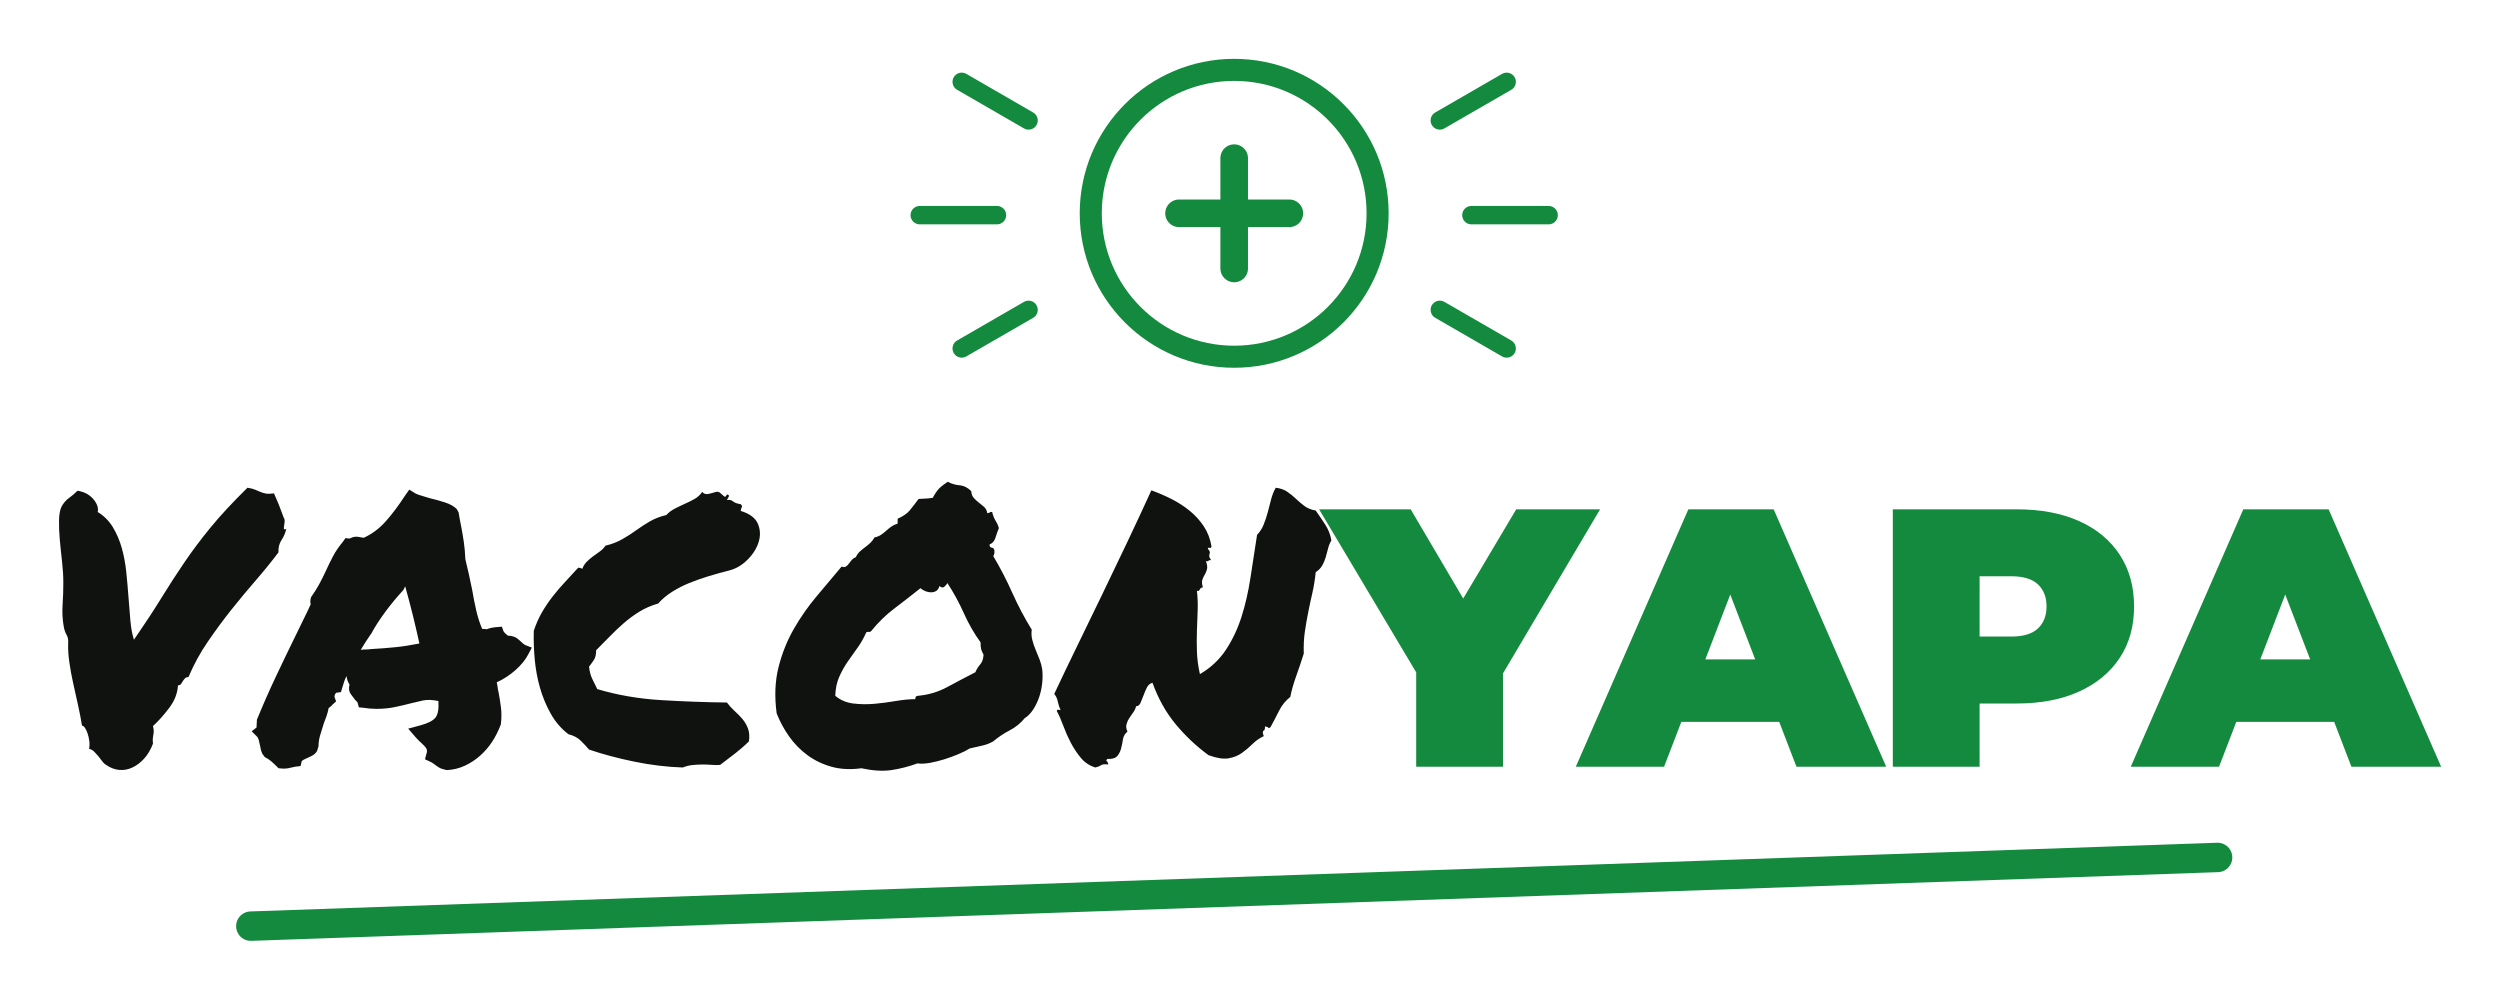
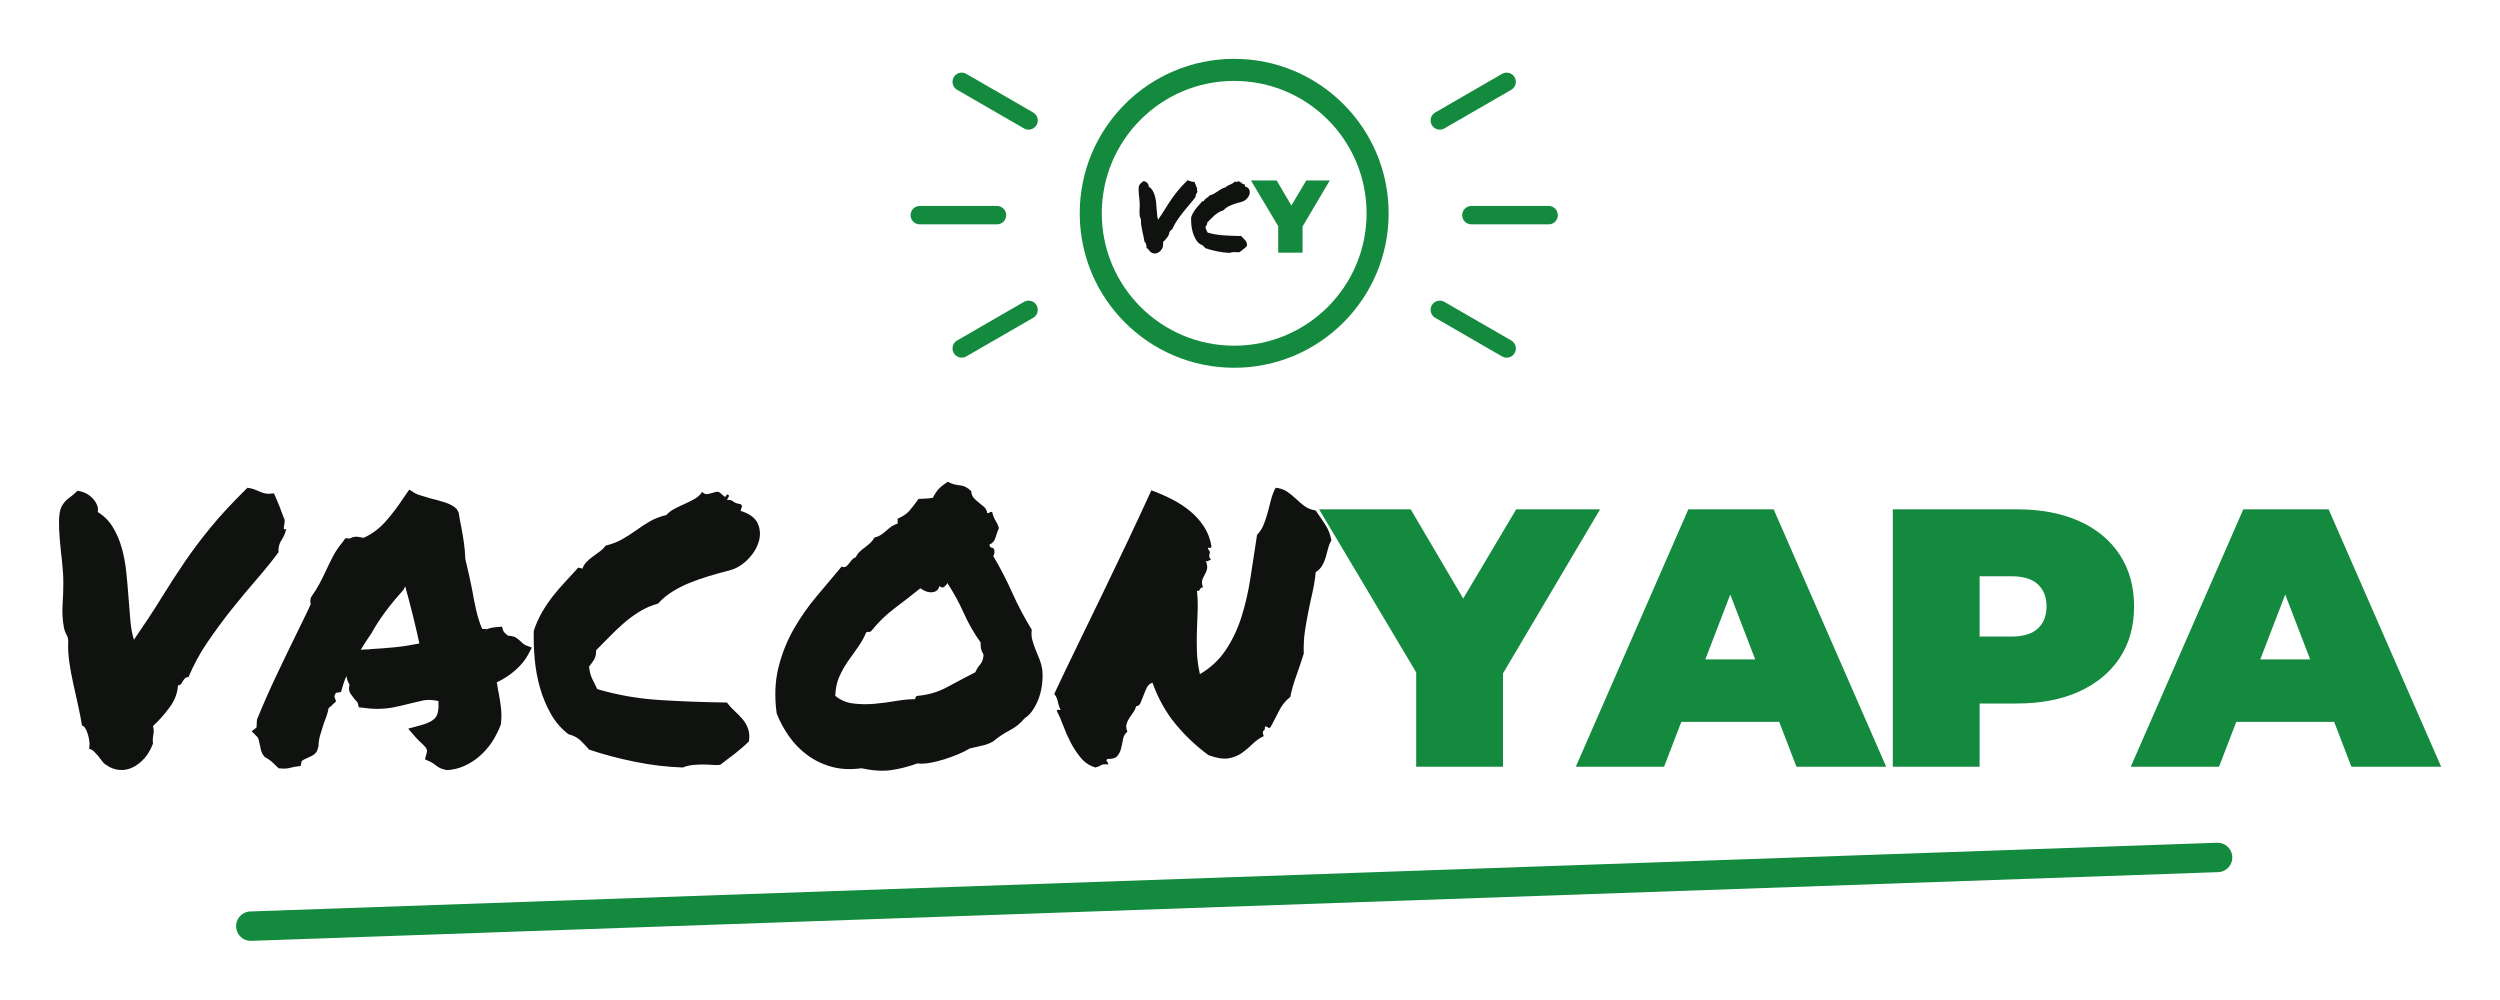
<svg xmlns="http://www.w3.org/2000/svg" viewBox="-9.3 -208.49 679.78 271.83" width="679.78" height="271.83" role="img" aria-label="VACONYAPA">
  <circle cx="326.29" cy="-150.49" r="39" fill="none" stroke="#138A3E" stroke-width="6" />
-   <line x1="311.29" y1="-150.49" x2="341.29" y2="-150.49" stroke="#138A3E" stroke-width="7.5" stroke-linecap="round" />
-   <line x1="326.29" y1="-165.49" x2="326.29" y2="-135.49" stroke="#138A3E" stroke-width="7.5" stroke-linecap="round" />
+   <path fill="#101210" d="M300.63 -149.69Q300.5 -150.43 300.55 -151.22Q300.61 -152.01 300.61 -152.75Q300.61 -153.46 300.51 -154.26Q300.42 -155.06 300.36 -155.8Q300.29 -156.54 300.3 -157.16Q300.32 -157.78 300.48 -158.12Q300.69 -158.52 301 -158.74Q301.32 -158.96 301.61 -159.25Q301.95 -159.2 302.23 -159.06Q302.5 -158.91 302.7 -158.69Q302.9 -158.46 302.99 -158.23Q303.08 -157.99 303.03 -157.75Q303.69 -157.36 304.1 -156.69Q304.51 -156.01 304.73 -155.21Q304.95 -154.41 305.05 -153.51Q305.14 -152.61 305.2 -151.74Q305.27 -150.88 305.34 -150.1Q305.4 -149.32 305.59 -148.74Q306.75 -150.43 307.55 -151.73Q308.35 -153.04 309.17 -154.23Q309.99 -155.43 311 -156.67Q312.02 -157.91 313.6 -159.46Q313.94 -159.41 314.12 -159.33Q314.31 -159.25 314.49 -159.18Q314.68 -159.1 314.89 -159.06Q315.1 -159.02 315.47 -159.07Q315.6 -158.75 315.66 -158.61Q315.73 -158.46 315.78 -158.33Q315.84 -158.2 315.92 -157.99Q315.99 -157.78 316.15 -157.36Q316.23 -157.25 316.22 -157.08Q316.21 -156.91 316.18 -156.78Q316.15 -156.65 316.17 -156.57Q316.18 -156.49 316.34 -156.57Q316.23 -156.12 315.99 -155.76Q315.76 -155.41 315.78 -154.91Q315.07 -153.96 314.2 -152.96Q313.33 -151.96 312.46 -150.86Q311.59 -149.77 310.79 -148.6Q309.99 -147.42 309.43 -146.11Q309.28 -146.11 309.2 -146.03Q309.12 -145.95 309.05 -145.84Q308.99 -145.74 308.92 -145.63Q308.85 -145.53 308.7 -145.53Q308.64 -144.68 308.08 -143.93Q307.51 -143.18 306.93 -142.65Q306.98 -142.44 306.98 -142.31Q306.98 -142.18 306.96 -142.05Q306.93 -141.92 306.92 -141.77Q306.9 -141.63 306.93 -141.42Q306.69 -140.78 306.31 -140.36Q305.93 -139.94 305.48 -139.73Q305.03 -139.52 304.56 -139.56Q304.09 -139.6 303.66 -139.89Q303.48 -139.99 303.35 -140.18Q303.22 -140.36 303.07 -140.53Q302.93 -140.71 302.78 -140.85Q302.64 -141 302.43 -141.05Q302.48 -141.31 302.44 -141.6Q302.4 -141.89 302.32 -142.13Q302.24 -142.37 302.14 -142.52Q302.03 -142.68 301.92 -142.68Q301.82 -143.34 301.65 -144.12Q301.48 -144.89 301.31 -145.66Q301.13 -146.42 301.03 -147.16Q300.92 -147.9 300.95 -148.53Q300.98 -148.85 300.83 -149.1Q300.69 -149.35 300.63 -149.69ZM317.03 -142.08Q316.26 -142.65 315.78 -143.52Q315.29 -144.39 315.01 -145.37Q314.74 -146.34 314.64 -147.38Q314.55 -148.43 314.58 -149.37Q314.81 -150.09 315.16 -150.68Q315.5 -151.27 315.92 -151.81Q316.34 -152.35 316.8 -152.84Q317.27 -153.33 317.71 -153.83Q317.87 -153.83 318 -153.75Q318.11 -154.04 318.32 -154.25Q318.53 -154.46 318.77 -154.63Q319 -154.8 319.24 -154.97Q319.48 -155.14 319.64 -155.38Q320.3 -155.54 320.81 -155.83Q321.32 -156.12 321.8 -156.46Q322.27 -156.8 322.77 -157.09Q323.27 -157.38 323.93 -157.54Q324.17 -157.8 324.52 -157.99Q324.88 -158.17 325.24 -158.33Q325.59 -158.49 325.92 -158.67Q326.25 -158.86 326.46 -159.18Q326.62 -158.96 326.91 -159.03Q327.2 -159.1 327.44 -159.18Q327.59 -159.2 327.7 -159.12Q327.8 -159.04 327.9 -158.95Q327.99 -158.86 328.05 -158.83Q328.12 -158.81 328.2 -158.99Q328.41 -158.96 328.32 -158.81Q328.23 -158.65 328.2 -158.6Q328.46 -158.65 328.63 -158.5Q328.81 -158.36 329.17 -158.31Q329.31 -158.17 329.25 -158.09Q329.2 -158.02 329.17 -157.83Q330.12 -157.54 330.39 -156.92Q330.65 -156.3 330.44 -155.63Q330.23 -154.96 329.66 -154.39Q329.1 -153.83 328.41 -153.64Q327.59 -153.43 326.9 -153.22Q326.2 -153.01 325.55 -152.75Q324.91 -152.48 324.34 -152.13Q323.77 -151.77 323.35 -151.3Q322.61 -151.09 322.02 -150.72Q321.43 -150.35 320.91 -149.9Q320.4 -149.45 319.93 -148.97Q319.45 -148.48 318.98 -148Q318.98 -147.56 318.82 -147.32Q318.66 -147.08 318.48 -146.84Q318.53 -146.34 318.7 -145.99Q318.87 -145.63 319.06 -145.26Q321.16 -144.63 323.52 -144.49Q325.88 -144.34 328.2 -144.31Q328.44 -144 328.74 -143.72Q329.04 -143.45 329.29 -143.16Q329.54 -142.87 329.69 -142.48Q329.83 -142.1 329.75 -141.57Q329.31 -141.13 328.78 -140.72Q328.25 -140.31 327.73 -139.91Q327.49 -139.89 327.16 -139.91Q326.83 -139.94 326.47 -139.94Q326.12 -139.94 325.76 -139.9Q325.41 -139.86 325.09 -139.73Q323.43 -139.78 321.69 -140.14Q319.95 -140.49 318.48 -141Q318.19 -141.34 317.87 -141.64Q317.56 -141.94 317.03 -142.08Z" />
+   <path fill="#138A3E" d="M338.26 -139.78L338.26 -148.4L339.78 -144.44L330.85 -159.42L337.84 -159.42L343.87 -149.18L339.8 -149.18L345.89 -159.42L352.29 -159.42L343.42 -144.44L344.88 -148.4L344.88 -139.78Z" />
  <line x1="252.2" y1="-186.24" x2="270.38" y2="-175.74" stroke="#138A3E" stroke-width="5" stroke-linecap="round" />
  <line x1="240.79" y1="-149.99" x2="261.79" y2="-149.99" stroke="#138A3E" stroke-width="5" stroke-linecap="round" />
  <line x1="252.2" y1="-113.74" x2="270.38" y2="-124.24" stroke="#138A3E" stroke-width="5" stroke-linecap="round" />
  <line x1="382.2" y1="-175.74" x2="400.38" y2="-186.24" stroke="#138A3E" stroke-width="5" stroke-linecap="round" />
  <line x1="390.79" y1="-149.99" x2="411.79" y2="-149.99" stroke="#138A3E" stroke-width="5" stroke-linecap="round" />
  <line x1="382.2" y1="-124.24" x2="400.38" y2="-113.74" stroke="#138A3E" stroke-width="5" stroke-linecap="round" />
  <path fill="#101210" d="M8.02 -38.19Q7.52 -41.03 7.72 -44.08Q7.92 -47.12 7.92 -49.97Q7.92 -52.71 7.57 -55.81Q7.21 -58.91 6.96 -61.75Q6.7 -64.59 6.75 -66.98Q6.8 -69.37 7.41 -70.69Q8.23 -72.21 9.45 -73.07Q10.66 -73.94 11.78 -75.05Q13.1 -74.85 14.17 -74.29Q15.23 -73.73 16 -72.87Q16.76 -72.01 17.11 -71.09Q17.47 -70.18 17.27 -69.27Q19.8 -67.74 21.38 -65.15Q22.95 -62.56 23.82 -59.46Q24.68 -56.37 25.04 -52.91Q25.39 -49.46 25.64 -46.11Q25.9 -42.76 26.15 -39.76Q26.41 -36.77 27.12 -34.53Q31.59 -41.03 34.68 -46.06Q37.78 -51.09 40.93 -55.71Q44.08 -60.33 47.99 -65.1Q51.9 -69.88 57.99 -75.87Q59.31 -75.66 60.02 -75.36Q60.73 -75.05 61.45 -74.75Q62.16 -74.45 62.97 -74.29Q63.78 -74.14 65.2 -74.34Q65.71 -73.12 65.96 -72.57Q66.22 -72.01 66.42 -71.5Q66.62 -70.99 66.93 -70.18Q67.23 -69.37 67.84 -67.74Q68.15 -67.34 68.1 -66.68Q68.05 -66.02 67.95 -65.51Q67.84 -65 67.89 -64.7Q67.95 -64.39 68.55 -64.7Q68.15 -62.97 67.23 -61.6Q66.32 -60.23 66.42 -58.3Q63.68 -54.64 60.33 -50.78Q56.98 -46.92 53.62 -42.71Q50.27 -38.49 47.18 -33.97Q44.08 -29.45 41.95 -24.38Q41.34 -24.38 41.03 -24.07Q40.73 -23.77 40.47 -23.36Q40.22 -22.95 39.96 -22.55Q39.71 -22.14 39.1 -22.14Q38.9 -18.89 36.71 -16Q34.53 -13.1 32.3 -11.07Q32.5 -10.26 32.5 -9.75Q32.5 -9.24 32.4 -8.73Q32.3 -8.23 32.25 -7.67Q32.2 -7.11 32.3 -6.3Q31.38 -3.86 29.91 -2.23Q28.44 -0.61 26.71 0.2Q24.98 1.02 23.16 0.86Q21.33 0.71 19.7 -0.41Q18.99 -0.81 18.48 -1.52Q17.98 -2.23 17.42 -2.89Q16.86 -3.55 16.3 -4.11Q15.74 -4.67 14.93 -4.88Q15.13 -5.89 14.98 -7.01Q14.83 -8.12 14.52 -9.04Q14.22 -9.95 13.81 -10.56Q13.41 -11.17 13 -11.17Q12.59 -13.71 11.93 -16.71Q11.27 -19.7 10.61 -22.65Q9.95 -25.59 9.55 -28.44Q9.14 -31.28 9.24 -33.72Q9.34 -34.94 8.79 -35.9Q8.23 -36.87 8.02 -38.19ZM59.13 -9.65L60.45 -10.66L60.56 -12.8Q63.09 -18.99 65.79 -24.68Q68.48 -30.37 71.42 -36.36Q72.34 -38.29 73.3 -40.22Q74.27 -42.15 75.18 -44.18Q75.08 -44.59 75.08 -45.04Q75.08 -45.5 75.28 -46.11Q76.7 -48.14 77.57 -49.77Q78.43 -51.39 79.24 -53.12Q80.16 -55.15 81.22 -57.18Q82.29 -59.21 83.91 -61.14L84.63 -62.16L85.74 -62.05Q86.15 -62.26 86.61 -62.41Q87.06 -62.56 87.77 -62.56L89.6 -62.26Q92.95 -63.78 95.54 -66.68Q98.13 -69.57 100.77 -73.63L101.99 -75.36L103.62 -74.34Q104.13 -74.04 105.24 -73.73Q106.36 -73.43 107.58 -73.02Q109.71 -72.52 111.74 -71.86Q113.77 -71.2 114.89 -70.08L115.4 -69.16Q115.6 -68.05 115.75 -67.13Q115.91 -66.22 116.11 -65.3Q116.52 -63.17 116.82 -61.09Q117.13 -59.01 117.23 -56.47Q117.74 -54.44 118.19 -52.36Q118.65 -50.27 119.06 -48.24Q119.56 -45.3 120.17 -42.61Q120.78 -39.91 121.8 -37.48Q122.81 -37.48 123.02 -37.38Q124.24 -37.88 125.86 -37.98L127.18 -38.09L127.59 -36.87Q127.79 -36.56 128.09 -36.26Q128.4 -35.95 128.81 -35.65Q130.43 -35.55 131.19 -34.99Q131.95 -34.43 132.46 -33.92Q132.66 -33.72 132.97 -33.46Q133.27 -33.21 133.48 -33.11L135.31 -32.4L134.29 -30.47Q133.17 -28.34 130.89 -26.3Q128.6 -24.27 125.76 -22.95Q125.96 -22.24 126.01 -21.63Q126.06 -21.02 126.27 -20.21Q126.67 -18.18 126.93 -16Q127.18 -13.81 126.88 -11.48Q125.86 -8.84 124.49 -6.75Q123.12 -4.67 121.24 -3Q119.36 -1.32 117.02 -0.25Q114.69 0.81 112.15 0.91Q110.73 0.61 110.07 0.2Q109.41 -0.2 108.9 -0.61Q108.09 -1.22 107.58 -1.42L106.26 -2.03L106.66 -3.55Q106.97 -4.37 106.61 -4.98Q106.26 -5.59 105.14 -6.6Q104.74 -6.91 104.43 -7.26Q104.13 -7.62 103.72 -8.02L101.69 -10.36L105.04 -11.27Q108.09 -12.09 109.1 -13.36Q110.12 -14.62 109.91 -17.88Q107.38 -18.38 105.75 -18.03Q104.13 -17.67 102.5 -17.27Q100.16 -16.66 97.93 -16.2Q95.7 -15.74 93.06 -15.74Q91.33 -15.74 89.4 -16.05L88.28 -16.15L87.98 -17.27Q87.98 -17.47 87.72 -17.72Q87.47 -17.98 87.27 -18.18Q86.76 -18.79 86.05 -19.8Q85.34 -20.82 85.74 -22.34Q85.03 -23.46 84.93 -24.68Q84.52 -23.87 84.27 -23.11Q84.02 -22.34 83.81 -21.63L83.41 -20.31L82.09 -20.11Q81.88 -19.91 81.73 -19.5Q81.58 -19.09 81.68 -18.89L82.09 -17.77L81.07 -16.86Q80.87 -16.55 80.56 -16.35Q80.26 -16.15 80.06 -15.95Q79.85 -14.83 79.5 -13.81Q79.14 -12.8 78.74 -11.78Q78.23 -10.16 77.77 -8.63Q77.31 -7.11 77.31 -5.59L76.91 -4.27Q76.4 -3.45 75.64 -3.05Q74.88 -2.64 74.16 -2.34Q73.15 -1.93 72.74 -1.52L72.44 -0.2L70.91 0Q69.59 0.3 69.04 0.41Q68.48 0.51 67.77 0.51L66.45 0.41Q65.23 -0.81 64.47 -1.47Q63.7 -2.13 62.69 -2.64L62.08 -3.45Q61.67 -4.27 61.57 -4.93Q61.47 -5.59 61.27 -6.3Q61.06 -7.62 60.66 -8.12ZM91.53 -36.05Q90.11 -34.02 88.79 -31.79Q89.5 -31.89 90.16 -31.89Q90.82 -31.89 91.53 -31.99Q95.09 -32.2 98.13 -32.5Q101.18 -32.8 104.74 -33.52Q103.92 -37.27 102.96 -41.18Q101.99 -45.09 100.88 -49.05L100.37 -48.04Q97.83 -45.3 95.49 -42.15Q93.16 -39 91.63 -36.16ZM145.28 -8.84Q142.34 -11.07 140.46 -14.42Q138.58 -17.77 137.51 -21.53Q136.45 -25.29 136.09 -29.3Q135.74 -33.31 135.84 -36.97Q136.75 -39.71 138.07 -42Q139.39 -44.28 141.02 -46.36Q142.64 -48.45 144.42 -50.32Q146.2 -52.2 147.92 -54.13Q148.53 -54.13 149.04 -53.83Q149.45 -54.95 150.26 -55.76Q151.07 -56.57 151.99 -57.23Q152.9 -57.89 153.81 -58.55Q154.73 -59.21 155.34 -60.12Q157.88 -60.73 159.86 -61.85Q161.84 -62.97 163.67 -64.29Q165.49 -65.61 167.42 -66.73Q169.35 -67.84 171.89 -68.45Q172.81 -69.47 174.18 -70.18Q175.55 -70.89 176.92 -71.5Q178.29 -72.11 179.56 -72.82Q180.83 -73.53 181.64 -74.75Q182.25 -73.94 183.37 -74.19Q184.49 -74.45 185.4 -74.75Q186.01 -74.85 186.42 -74.55Q186.82 -74.24 187.18 -73.89Q187.53 -73.53 187.79 -73.43Q188.04 -73.33 188.35 -74.04Q189.16 -73.94 188.8 -73.33Q188.45 -72.72 188.35 -72.52Q189.36 -72.72 190.02 -72.16Q190.68 -71.6 192.1 -71.4Q192.61 -70.89 192.41 -70.59Q192.21 -70.28 192.1 -69.57Q195.76 -68.45 196.78 -66.07Q197.79 -63.68 196.98 -61.09Q196.17 -58.5 193.98 -56.32Q191.8 -54.13 189.16 -53.42Q186.01 -52.61 183.32 -51.8Q180.63 -50.98 178.14 -49.97Q175.65 -48.95 173.47 -47.58Q171.28 -46.21 169.66 -44.38Q166.81 -43.57 164.53 -42.15Q162.24 -40.73 160.26 -39Q158.28 -37.27 156.46 -35.39Q154.63 -33.52 152.8 -31.69Q152.8 -29.96 152.19 -29.05Q151.58 -28.13 150.87 -27.22Q151.07 -25.29 151.73 -23.92Q152.39 -22.55 153.1 -21.12Q161.23 -18.69 170.32 -18.13Q179.41 -17.57 188.35 -17.47Q189.26 -16.25 190.43 -15.18Q191.6 -14.12 192.56 -13Q193.53 -11.88 194.08 -10.41Q194.64 -8.94 194.34 -6.91Q192.61 -5.18 190.58 -3.61Q188.55 -2.03 186.52 -0.51Q185.6 -0.41 184.33 -0.51Q183.06 -0.61 181.69 -0.61Q180.32 -0.61 178.95 -0.46Q177.58 -0.3 176.36 0.2Q169.96 0 163.26 -1.37Q156.56 -2.74 150.87 -4.67Q149.75 -5.99 148.53 -7.16Q147.31 -8.33 145.28 -8.84ZM224.93 0.41Q220.46 1.02 216.81 0Q213.15 -1.02 210.26 -3.15Q207.36 -5.28 205.28 -8.23Q203.2 -11.17 201.88 -14.52Q200.96 -21.43 202.39 -27.07Q203.81 -32.7 206.55 -37.48Q209.29 -42.25 212.8 -46.41Q216.3 -50.58 219.55 -54.44Q220.26 -54.13 220.72 -54.44Q221.17 -54.74 221.53 -55.25Q221.89 -55.76 222.34 -56.27Q222.8 -56.77 223.41 -56.98Q223.82 -57.89 224.48 -58.5Q225.14 -59.11 225.9 -59.67Q226.66 -60.23 227.32 -60.84Q227.98 -61.45 228.49 -62.36Q229.5 -62.56 230.26 -63.07Q231.03 -63.58 231.69 -64.19Q232.35 -64.8 233.06 -65.3Q233.77 -65.81 234.78 -66.12L234.78 -67.44Q237.02 -68.45 238.03 -69.67Q239.05 -70.89 240.47 -72.82Q241.59 -72.92 242.25 -72.92Q242.91 -72.92 244.33 -73.12Q245.25 -74.85 246.06 -75.66Q246.87 -76.48 248.39 -77.49Q249.92 -76.68 251.64 -76.53Q253.37 -76.38 254.79 -74.95Q254.89 -73.73 255.5 -73.07Q256.11 -72.41 256.82 -71.86Q257.53 -71.3 258.25 -70.69Q258.96 -70.08 259.16 -68.96Q259.67 -68.96 259.82 -69.16Q259.97 -69.37 260.48 -69.27Q260.68 -68.45 260.89 -67.95Q261.09 -67.44 261.34 -67.03Q261.6 -66.62 261.85 -66.12Q262.1 -65.61 262.31 -64.9Q261.8 -63.68 261.39 -62.31Q260.99 -60.94 259.77 -60.43Q259.77 -59.62 260.38 -59.57Q260.99 -59.52 261.09 -58.8Q261.19 -57.89 260.78 -57.28Q263.63 -52.51 265.96 -47.28Q268.3 -42.05 271.25 -37.27Q271.04 -35.85 271.4 -34.48Q271.75 -33.11 272.31 -31.79Q272.87 -30.47 273.38 -29.15Q273.89 -27.83 274.09 -26.51Q274.29 -24.78 274.09 -22.8Q273.89 -20.82 273.28 -18.99Q272.67 -17.16 271.65 -15.59Q270.64 -14.02 269.32 -13.2Q267.69 -11.17 265.25 -9.9Q262.82 -8.63 260.78 -6.91Q259.36 -6.09 257.74 -5.74Q256.11 -5.38 254.39 -4.98Q253.07 -4.16 251.24 -3.4Q249.41 -2.64 247.48 -2.03Q245.55 -1.42 243.62 -1.07Q241.69 -0.71 240.17 -0.91Q236.51 0.41 233.06 0.91Q229.6 1.42 224.93 0.41ZM226.25 -36.56Q225.24 -34.23 223.87 -32.35Q222.5 -30.47 221.17 -28.54Q219.85 -26.61 218.89 -24.43Q217.92 -22.24 217.82 -19.3Q219.85 -17.57 222.65 -17.21Q225.44 -16.86 228.39 -17.11Q231.33 -17.37 234.28 -17.88Q237.22 -18.38 239.56 -18.38Q239.56 -19.3 240.37 -19.3Q244.64 -19.7 248.29 -21.68Q251.95 -23.66 255.91 -25.7Q256.42 -26.91 257.23 -27.83Q258.04 -28.74 258.14 -30.47Q257.64 -31.38 257.48 -31.99Q257.33 -32.6 257.33 -33.82Q254.69 -37.48 252.76 -41.79Q250.83 -46.11 248.29 -49.97Q248.09 -49.46 247.48 -48.95Q246.87 -48.45 246.16 -49.16Q245.85 -48.14 245.25 -47.79Q244.64 -47.43 243.87 -47.43Q243.11 -47.43 242.35 -47.73Q241.59 -48.04 240.98 -48.55Q237.42 -45.7 233.92 -43.06Q230.42 -40.42 227.57 -36.87Q227.07 -36.56 226.96 -36.66Q226.86 -36.77 226.25 -36.56ZM297.27 -9.55Q296.25 -8.73 296.05 -7.46Q295.85 -6.2 295.54 -4.98Q295.24 -3.76 294.48 -2.89Q293.71 -2.03 291.79 -2.13Q291.38 -1.62 291.63 -1.52Q291.89 -1.42 292.09 -0.61Q290.67 -0.81 290.06 -0.41Q289.45 0 288.54 0.2Q286.2 -0.51 284.62 -2.39Q283.05 -4.27 281.88 -6.5Q280.71 -8.73 279.85 -11.07Q278.99 -13.41 278.07 -15.13Q278.07 -15.54 278.43 -15.49Q278.79 -15.44 279.09 -15.44Q278.58 -16.45 278.33 -17.72Q278.07 -18.99 277.36 -19.8Q280.31 -26.1 283.66 -32.96Q287.01 -39.81 290.41 -46.87Q293.82 -53.93 297.22 -61.09Q300.62 -68.25 303.77 -75.16Q306.61 -74.14 309.3 -72.77Q312 -71.4 314.23 -69.57Q316.46 -67.74 318.04 -65.36Q319.61 -62.97 320.12 -59.92Q319.92 -59.31 319.61 -59.52Q319.31 -59.72 319.11 -59.31Q319.61 -58.7 319.66 -58.45Q319.71 -58.2 319.61 -57.94Q319.51 -57.69 319.51 -57.28Q319.51 -56.88 320.02 -56.16Q319.51 -56.27 319.31 -56.01Q319.11 -55.76 318.6 -55.96Q319.11 -54.54 318.9 -53.73Q318.7 -52.91 318.29 -52.25Q317.89 -51.59 317.63 -50.83Q317.38 -50.07 317.79 -48.75Q317.38 -48.75 317.23 -48.6Q317.07 -48.45 316.97 -48.24Q316.87 -48.04 316.72 -47.89Q316.57 -47.73 316.16 -47.84Q316.46 -45.2 316.36 -42.5Q316.26 -39.81 316.16 -37.02Q316.06 -34.23 316.16 -31.28Q316.26 -28.34 316.97 -25.19Q321.34 -27.73 324.03 -31.79Q326.72 -35.85 328.3 -40.83Q329.87 -45.8 330.73 -51.49Q331.6 -57.18 332.51 -63.07Q333.63 -64.19 334.29 -65.81Q334.95 -67.44 335.41 -69.16Q335.86 -70.89 336.32 -72.67Q336.78 -74.45 337.59 -75.87Q339.42 -75.66 340.69 -74.8Q341.96 -73.94 343.07 -72.87Q344.19 -71.8 345.41 -70.89Q346.63 -69.98 348.46 -69.67Q349.88 -67.64 351.1 -65.76Q352.32 -63.88 352.72 -61.55Q352.11 -60.53 351.81 -59.31Q351.5 -58.09 351.15 -56.88Q350.79 -55.66 350.18 -54.64Q349.57 -53.62 348.46 -52.91Q348.15 -49.87 347.54 -47.23Q346.93 -44.59 346.43 -42.05Q345.92 -39.51 345.51 -36.77Q345.11 -34.02 345.21 -30.77Q344.29 -27.83 343.18 -24.73Q342.06 -21.63 341.55 -18.99Q339.62 -17.47 338.5 -15.23Q337.39 -13 336.17 -10.77Q335.66 -10.36 335.56 -10.61Q335.46 -10.87 334.64 -10.97Q334.75 -10.05 334.29 -9.8Q333.83 -9.55 334.34 -8.33Q332.61 -7.52 331.29 -6.2Q329.97 -4.88 328.4 -3.76Q326.82 -2.64 324.74 -2.29Q322.66 -1.93 319.31 -3.15Q314.33 -6.8 310.37 -11.58Q306.41 -16.35 304.07 -22.85Q303.06 -22.55 302.55 -21.53Q302.04 -20.52 301.64 -19.4Q301.23 -18.28 300.82 -17.37Q300.42 -16.45 299.61 -16.45Q299.4 -15.54 298.84 -14.78Q298.29 -14.02 297.78 -13.25Q297.27 -12.49 297.02 -11.58Q296.76 -10.66 297.27 -9.55Z" />
  <path fill="#138A3E" d="M375.78 0L375.78 -30.7L381.18 -16.6L349.38 -70L374.28 -70L395.78 -33.5L381.28 -33.5L402.98 -70L425.78 -70L394.18 -16.6L399.38 -30.7L399.38 0ZM419.18 0L449.78 -70L472.98 -70L503.58 0L479.18 0L456.58 -58.8L465.78 -58.8L443.18 0ZM437.38 -12.2L443.38 -29.2L475.58 -29.2L481.58 -12.2ZM505.38 0L505.38 -70L539.08 -70Q548.88 -70 556.03 -66.8Q563.18 -63.6 567.08 -57.65Q570.98 -51.7 570.98 -43.6Q570.98 -35.5 567.08 -29.6Q563.18 -23.7 556.03 -20.45Q548.88 -17.2 539.08 -17.2L518.48 -17.2L528.98 -27.3L528.98 0ZM528.98 -24.7L518.48 -35.4L537.58 -35.4Q542.48 -35.4 544.83 -37.6Q547.18 -39.8 547.18 -43.6Q547.18 -47.4 544.83 -49.6Q542.48 -51.8 537.58 -51.8L518.48 -51.8L528.98 -62.5ZM570.08 0L600.68 -70L623.88 -70L654.48 0L630.08 0L607.48 -58.8L616.68 -58.8L594.08 0ZM588.28 -12.2L594.28 -29.2L626.48 -29.2L632.48 -12.2Z" />
  <line x1="58.9" y1="43.34" x2="593.69" y2="24.66" stroke="#138A3E" stroke-width="8" stroke-linecap="round" />
</svg>
